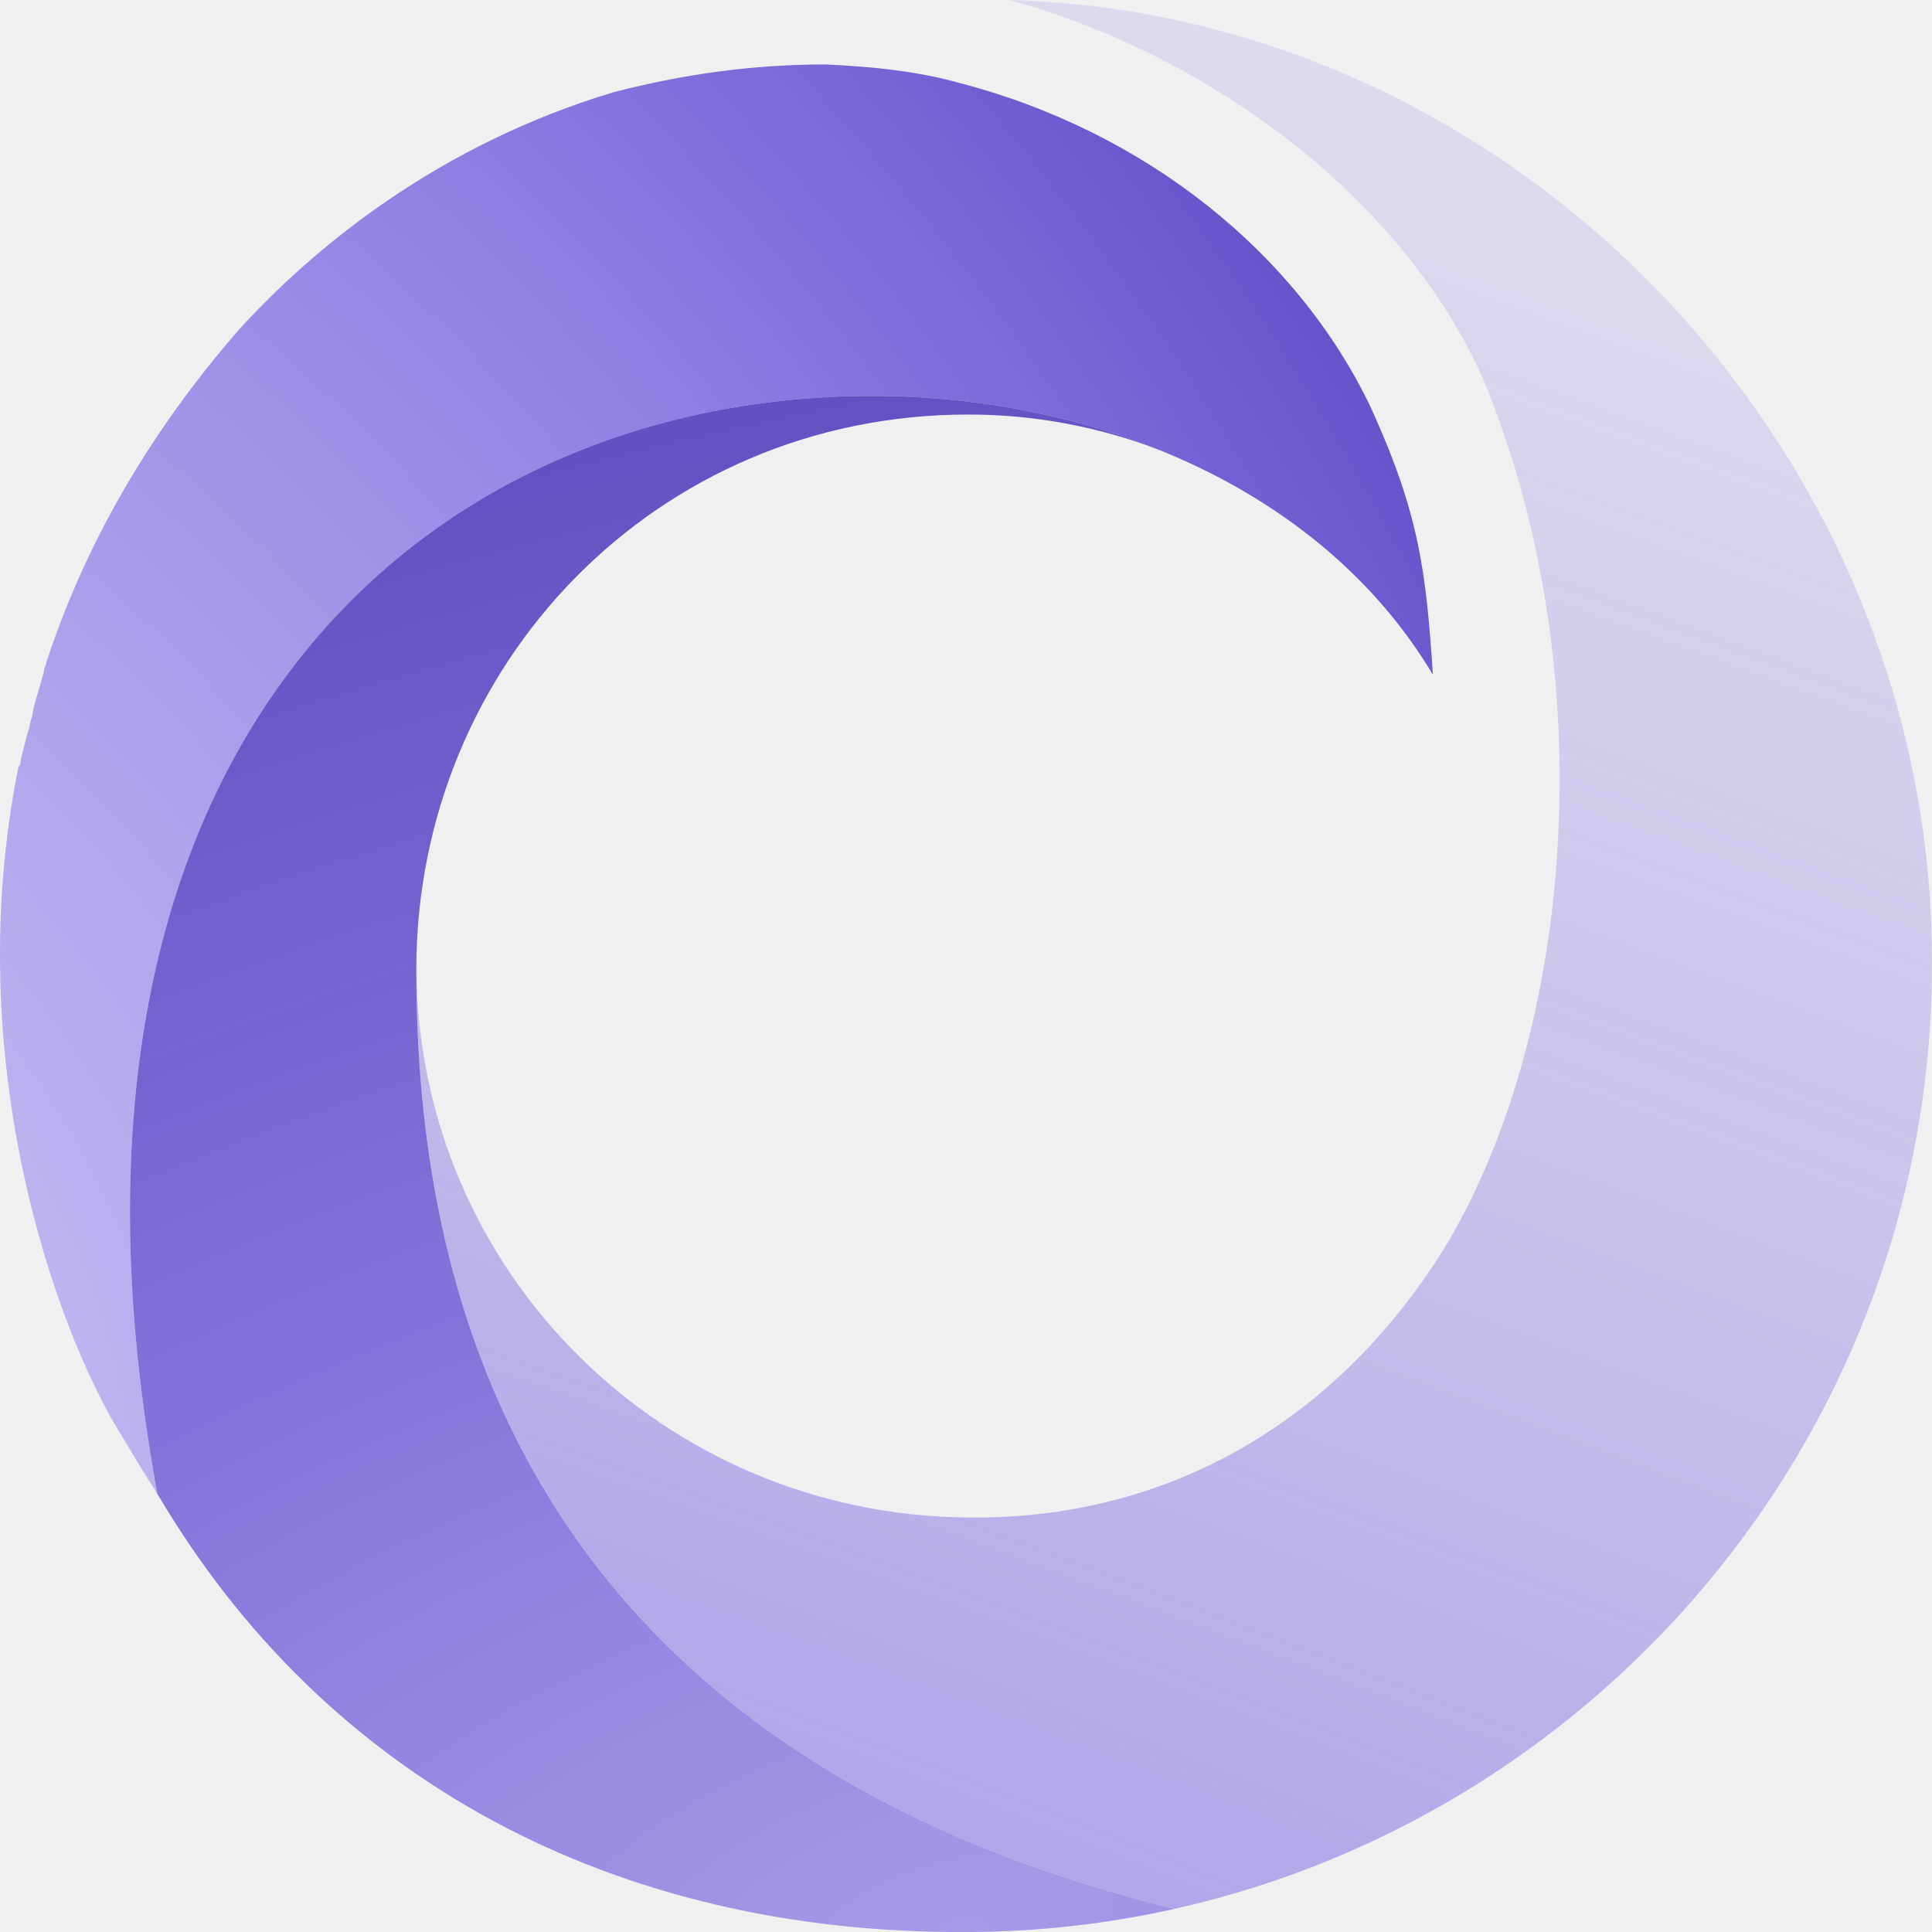
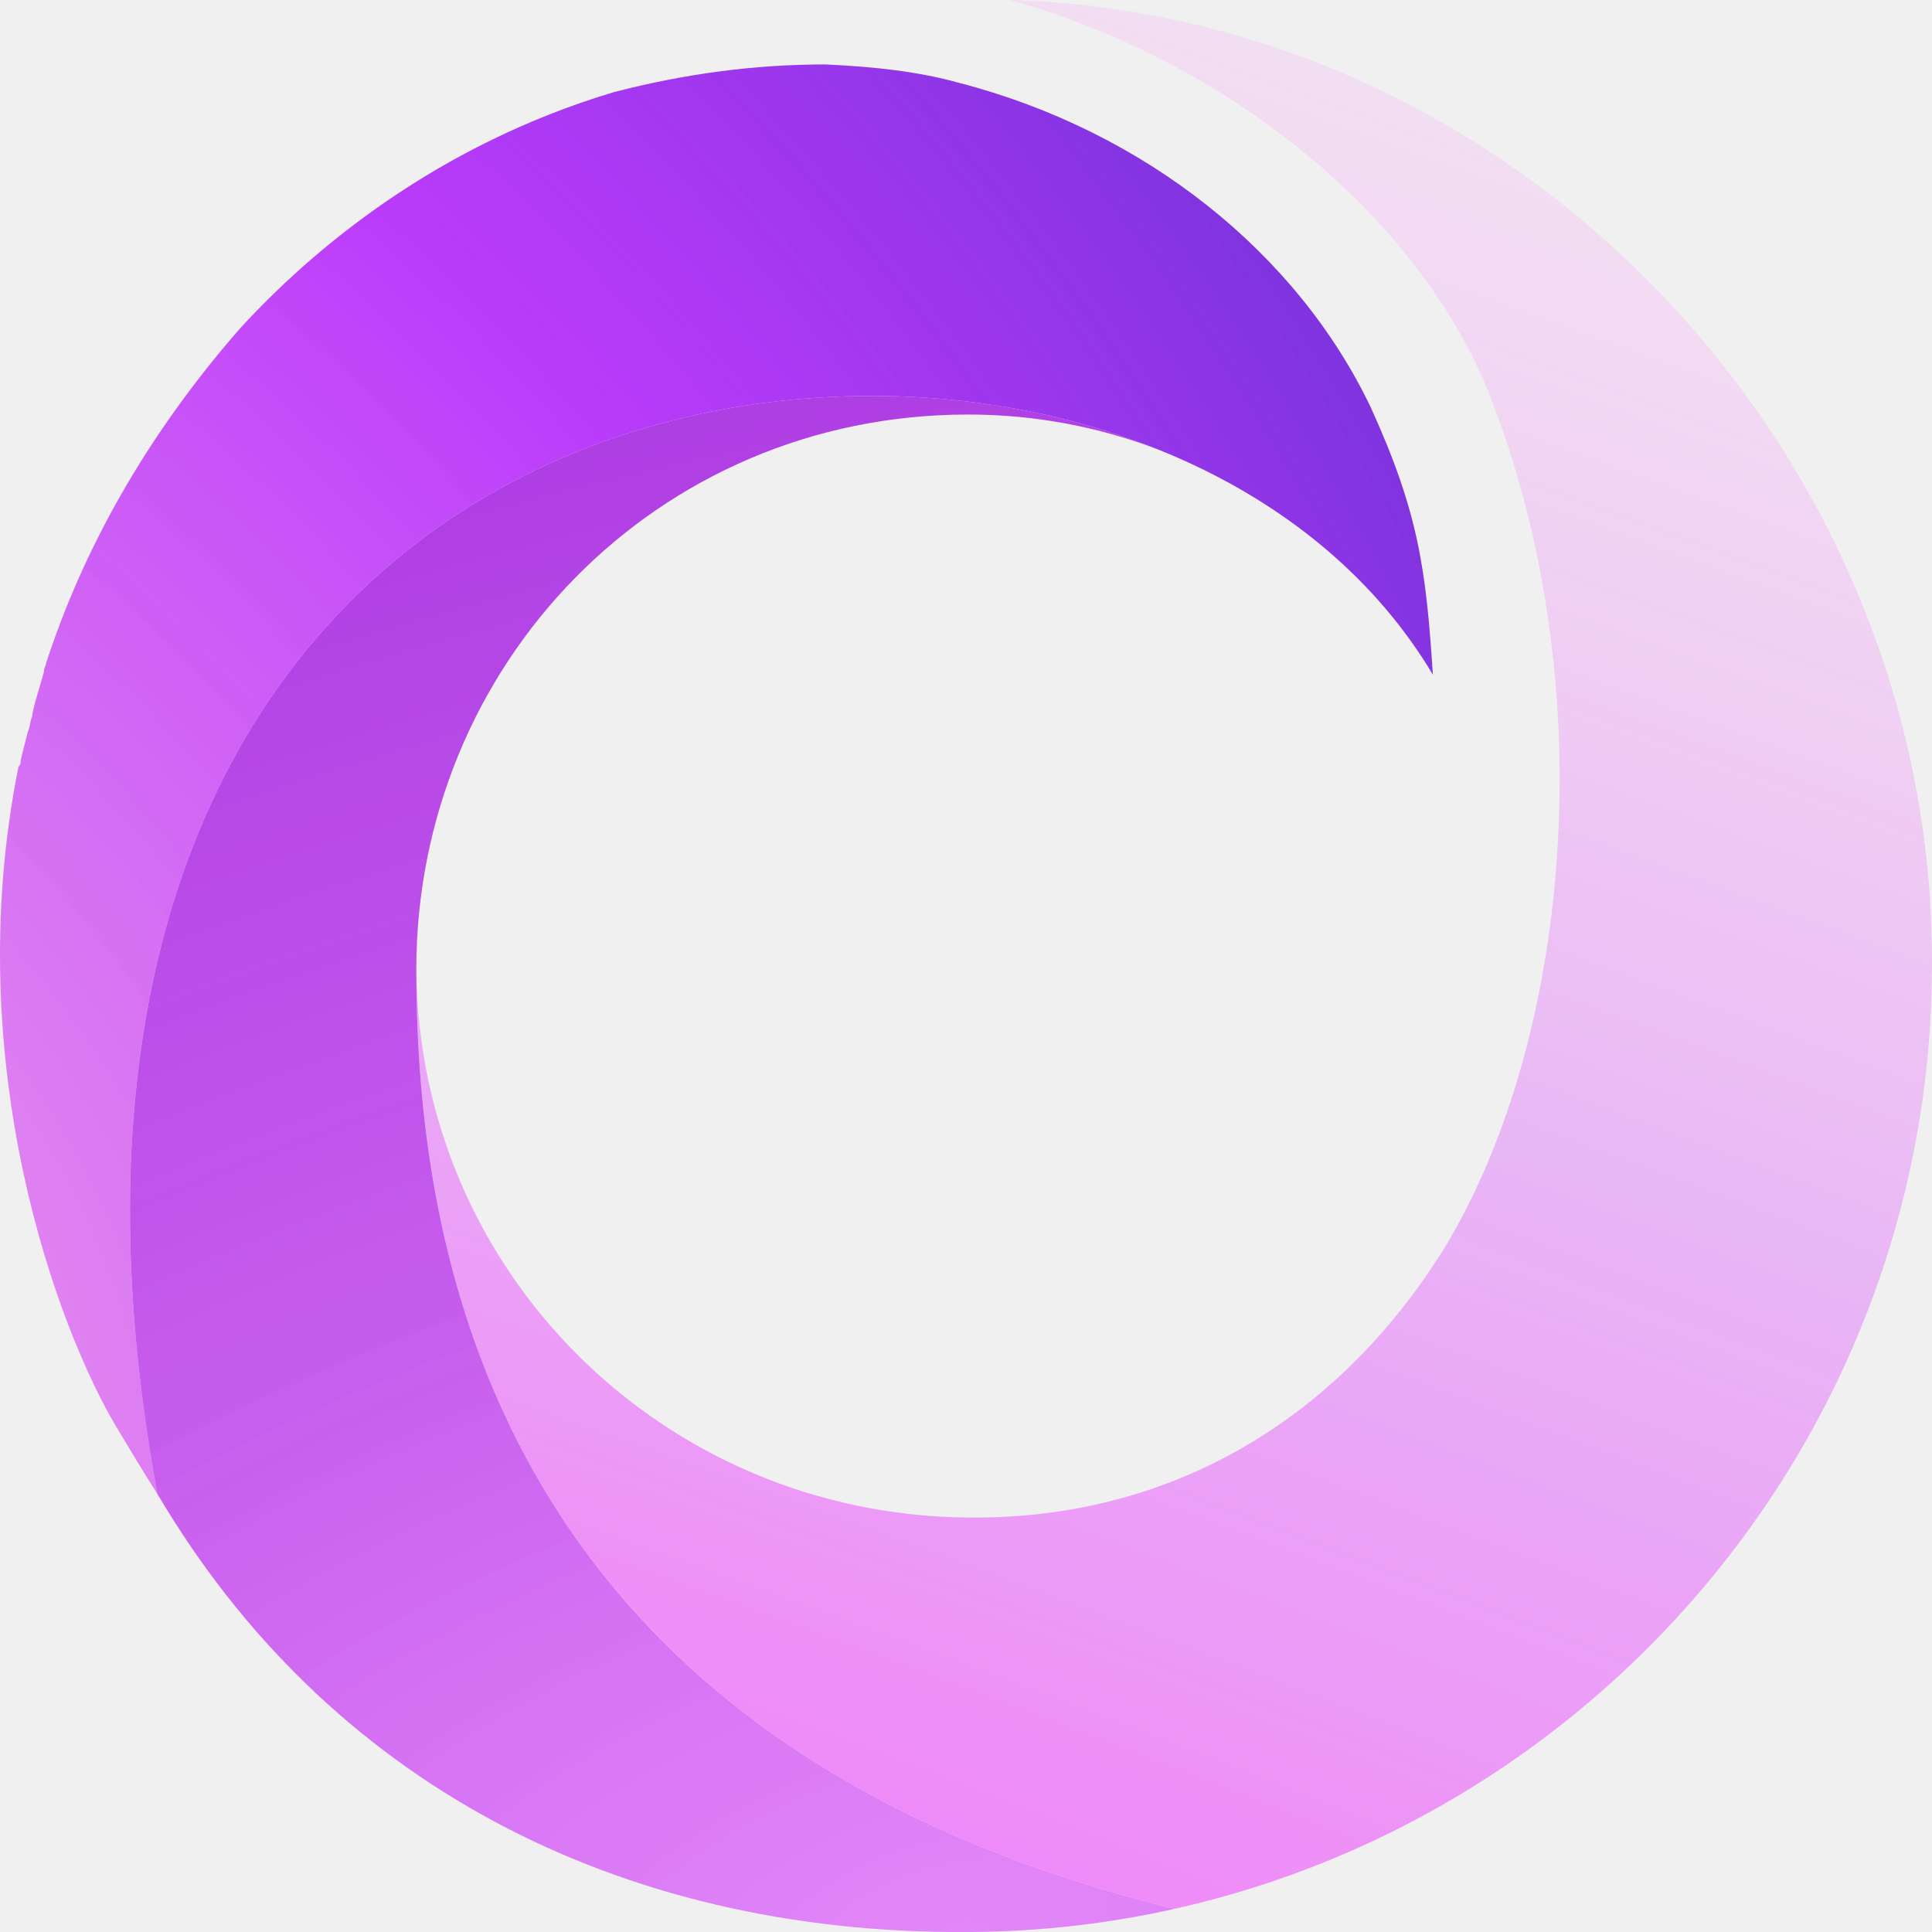
<svg xmlns="http://www.w3.org/2000/svg" width="48" height="48" viewBox="0 0 48 48" fill="none">
-   <g clip-path="url(#clip0_1068_18458)">
-     <path d="M36.857 9.44C34.914 5.035 30.229 1.43 25.086 0C37.657 0.343 47.999 11.156 47.999 23.857C48.049 35.362 39.941 45.019 29.184 47.424C12 43.2 10.352 30.74 10.344 24.086C10.401 31.638 16.514 37.645 24.058 37.702C28.915 37.759 33.143 35.414 35.886 31.008C39.143 25.631 39.828 16.591 36.857 9.44Z" fill="url(#paint0_radial_1068_18458)" />
-     <path d="M34.058 10.125C32.229 6.292 28.458 3.26 23.83 2.059C22.801 1.772 21.715 1.658 20.515 1.601C18.745 1.601 17.03 1.83 15.258 2.287C10.858 3.603 7.773 6.177 5.945 8.18C3.602 10.869 2.059 13.672 1.145 16.476C1.145 16.533 1.088 16.59 1.088 16.705C1.03 16.933 0.802 17.62 0.802 17.792C0.745 17.906 0.745 18.078 0.688 18.192L0.516 18.878C0.516 18.936 0.516 18.993 0.459 19.05C-1.027 26.43 1.441 33.053 2.927 35.513C3.299 36.129 3.604 36.643 3.91 37.113C0.538 18.806 10.23 10.068 21.258 9.84C27.029 9.726 32.801 12.071 35.6 16.763C35.43 14.188 35.258 12.758 34.058 10.126V10.125Z" fill="url(#paint1_radial_1068_18458)" />
-     <path d="M3.91 37.113C3.721 36.823 4.113 37.449 3.91 37.113C0.538 18.806 10.23 10.068 21.258 9.84C23.861 9.789 26.464 10.237 28.795 11.176C27.282 10.595 25.676 10.298 24.056 10.299C16.286 10.299 10.343 16.535 10.343 24.087C10.351 30.741 11.998 43.201 29.183 47.425C27.53 47.795 25.815 47.993 24.056 48.001C15.259 48.057 8.086 44.205 3.91 37.114V37.113Z" fill="url(#paint2_radial_1068_18458)" />
+   <g clip-path="url(#clip0_1177_18454)">
+     <path d="M36.857 9.44C34.914 5.035 30.229 1.43 25.086 0C37.657 0.343 47.999 11.156 47.999 23.857C48.049 35.362 39.941 45.019 29.184 47.424C12 43.2 10.352 30.74 10.344 24.086C10.401 31.638 16.514 37.645 24.058 37.702C28.915 37.759 33.143 35.414 35.886 31.008C39.143 25.631 39.828 16.591 36.857 9.44Z" fill="url(#paint0_radial_1177_18454)" />
+     <path d="M34.058 10.125C32.229 6.292 28.458 3.26 23.83 2.059C22.801 1.772 21.715 1.658 20.515 1.601C18.745 1.601 17.03 1.83 15.258 2.287C10.858 3.603 7.773 6.177 5.945 8.18C3.602 10.869 2.059 13.672 1.145 16.476C1.145 16.533 1.088 16.59 1.088 16.705C1.03 16.933 0.802 17.62 0.802 17.792C0.745 17.906 0.745 18.078 0.688 18.192L0.516 18.878C0.516 18.936 0.516 18.993 0.459 19.05C-1.027 26.43 1.441 33.053 2.927 35.513C3.299 36.129 3.604 36.643 3.91 37.113C0.538 18.806 10.23 10.068 21.258 9.84C27.029 9.726 32.801 12.071 35.6 16.763C35.43 14.188 35.258 12.758 34.058 10.126V10.125Z" fill="url(#paint1_radial_1177_18454)" />
+     <path d="M3.91 37.113C3.721 36.823 4.113 37.449 3.91 37.113C0.538 18.806 10.23 10.068 21.258 9.84C23.861 9.789 26.464 10.237 28.795 11.176C27.282 10.595 25.676 10.298 24.056 10.299C16.286 10.299 10.343 16.535 10.343 24.087C10.351 30.741 11.998 43.201 29.183 47.425C27.53 47.795 25.815 47.993 24.056 48.001C15.259 48.057 8.086 44.205 3.91 37.114V37.113Z" fill="url(#paint2_radial_1177_18454)" />
  </g>
  <defs>
-     <radialGradient id="paint0_radial_1068_18458" cx="0" cy="0" r="1" gradientUnits="userSpaceOnUse" gradientTransform="translate(15.5997 45.801) rotate(-69.643) scale(47.1449 355.25)">
-       <stop stop-color="#7760E1" stop-opacity="0.55" />
-       <stop offset="0.427" stop-color="#7760E1" stop-opacity="0.35" />
-       <stop offset="1" stop-color="#7760E1" stop-opacity="0.15" />
+     <radialGradient id="paint0_radial_1177_18454" cx="0" cy="0" r="1" gradientUnits="userSpaceOnUse" gradientTransform="translate(15.5997 45.801) rotate(-69.643) scale(47.1449 355.25)">
+       <stop stop-color="#F129FF" stop-opacity="0.55" />
+       <stop offset="0.494" stop-color="#DB47FF" stop-opacity="0.35" />
+       <stop offset="1" stop-color="#FF7BFF" stop-opacity="0.15" />
    </radialGradient>
-     <radialGradient id="paint1_radial_1068_18458" cx="0" cy="0" r="1" gradientUnits="userSpaceOnUse" gradientTransform="translate(-12.2 35.5999) rotate(-37.875) scale(63.8504 79.1625)">
-       <stop stop-color="#B0A0F8" stop-opacity="0.5" />
-       <stop offset="0.569" stop-color="#7760E1" stop-opacity="0.75" />
-       <stop offset="1" stop-color="#472EB7" />
+     <radialGradient id="paint1_radial_1177_18454" cx="0" cy="0" r="1" gradientUnits="userSpaceOnUse" gradientTransform="translate(-12.2 35.5999) rotate(-37.875) scale(63.8504 79.1625)">
+       <stop stop-color="#EB54EB" stop-opacity="0.5" />
+       <stop offset="0.569" stop-color="#AA00FF" stop-opacity="0.75" />
+       <stop offset="1" stop-color="#4F34C7" />
    </radialGradient>
-     <radialGradient id="paint2_radial_1068_18458" cx="0" cy="0" r="1" gradientUnits="userSpaceOnUse" gradientTransform="translate(24.3994 48.0006) rotate(-103.016) scale(40.8498 81.749)">
-       <stop stop-color="#7760E1" stop-opacity="0.6" />
-       <stop offset="0.469" stop-color="#553ACF" stop-opacity="0.7" />
-       <stop offset="0.999" stop-color="#472EB7" stop-opacity="0.85" />
+     <radialGradient id="paint2_radial_1177_18454" cx="0" cy="0" r="1" gradientUnits="userSpaceOnUse" gradientTransform="translate(24.3994 48.0006) rotate(-103.016) scale(40.8498 81.749)">
+       <stop stop-color="#D942FF" stop-opacity="0.6" />
+       <stop offset="0.469" stop-color="#B41CEB" stop-opacity="0.7" />
+       <stop offset="0.999" stop-color="#9F1BE0" stop-opacity="0.85" />
    </radialGradient>
-     <clipPath id="clip0_1068_18458">
+     <clipPath id="clip0_1177_18454">
      <rect width="48" height="48" fill="white" />
    </clipPath>
  </defs>
</svg>
